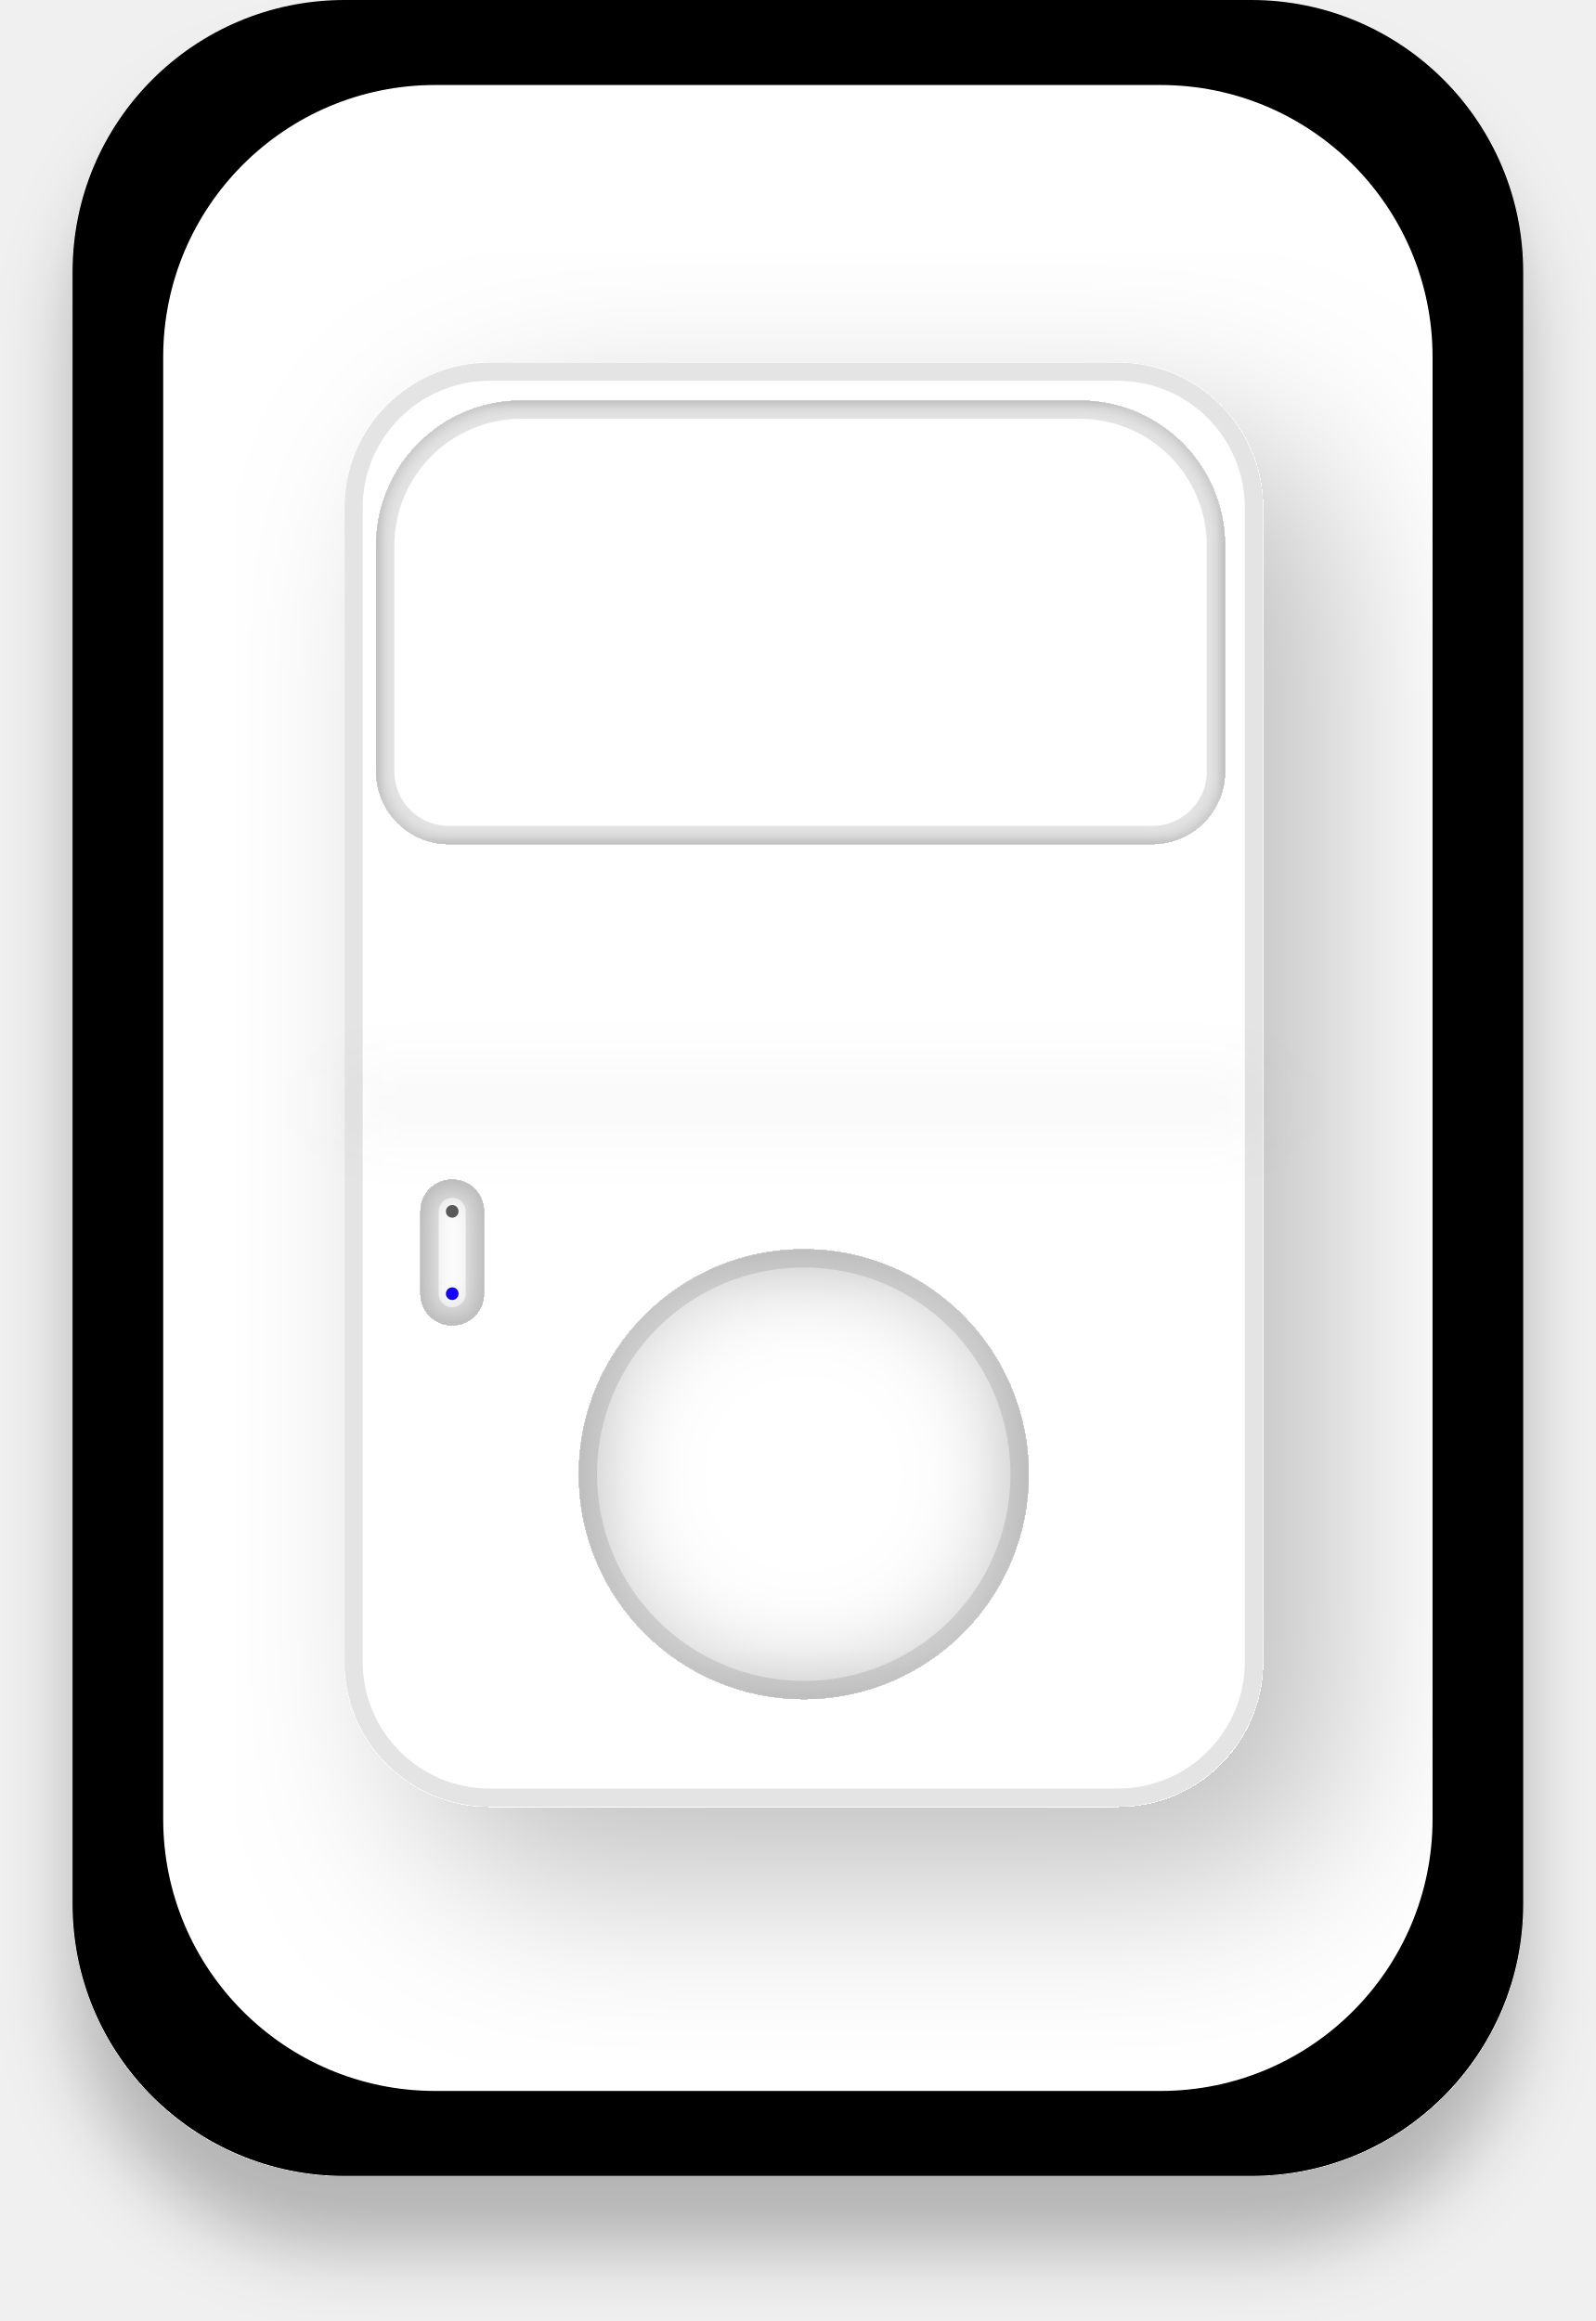
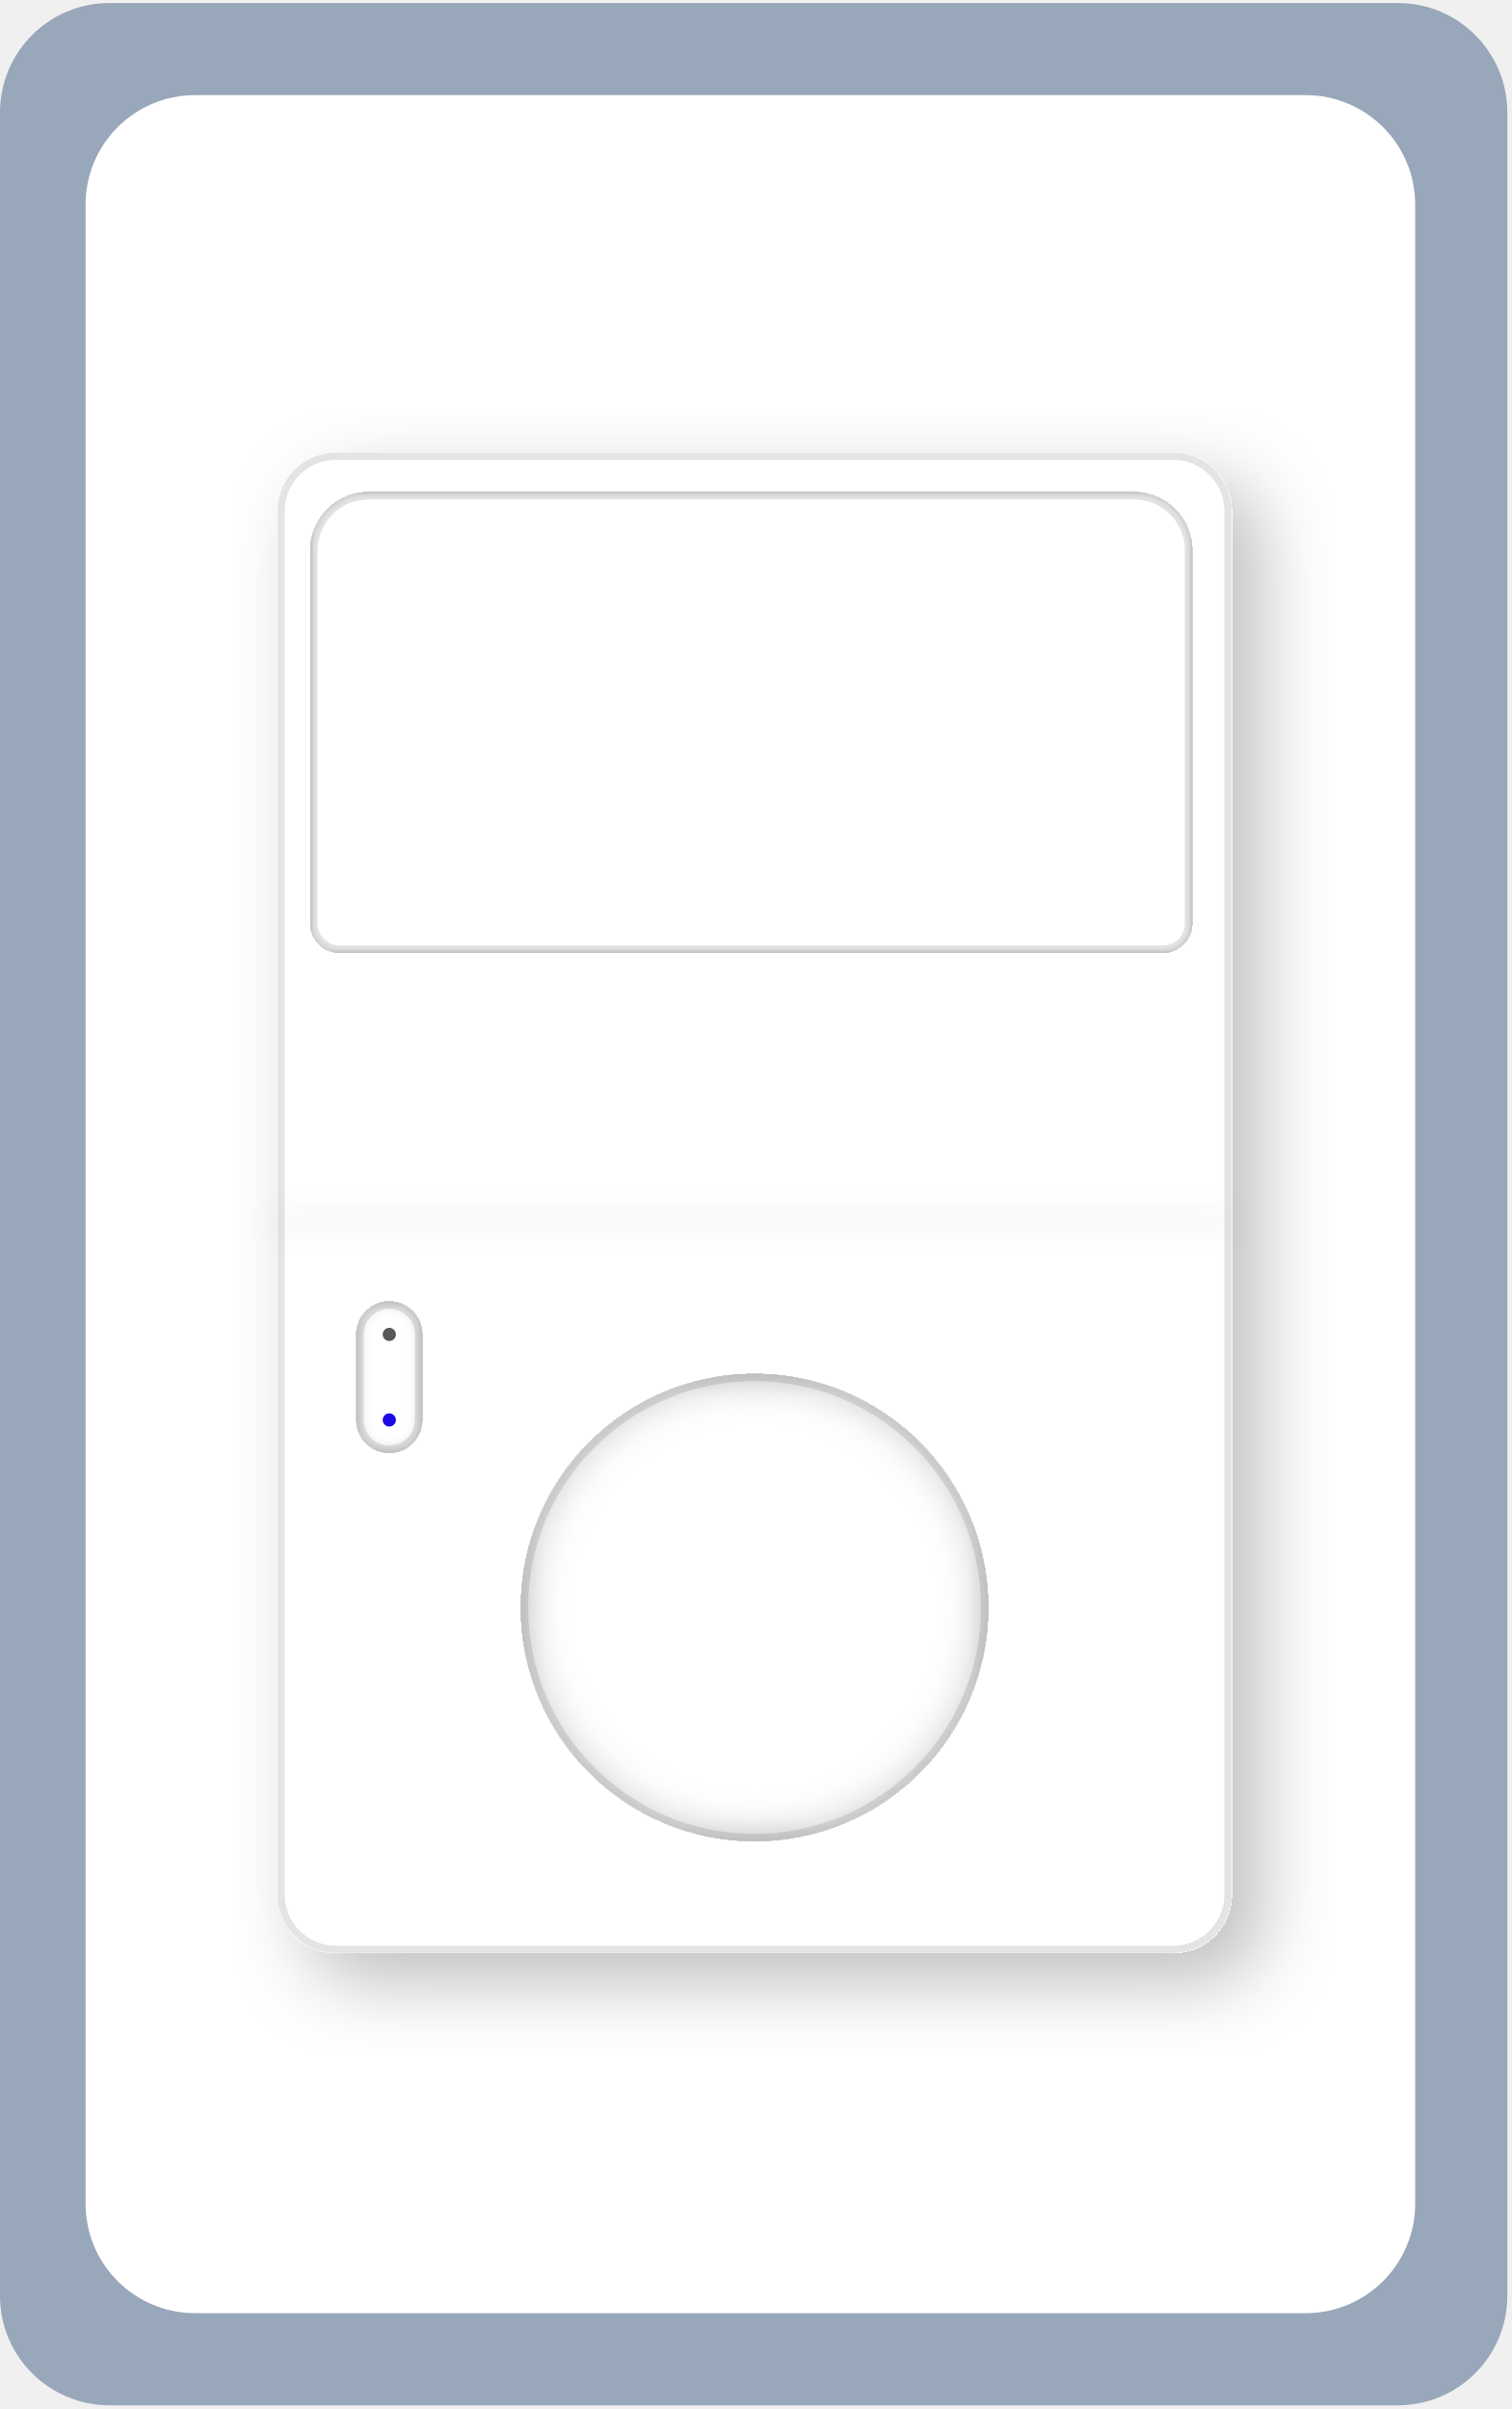
- <svg xmlns="http://www.w3.org/2000/svg" width="88" height="128" viewBox="0 0 88 128" fill="none">
-   <g filter="url(#filter0_d_276_17)">
-     <rect x="4" width="80" height="120" rx="15" fill="black" />
+ <svg xmlns="http://www.w3.org/2000/svg" width="207" height="330" viewBox="0 0 207 330" fill="none">
+   <rect y="0.41" width="206.467" height="329.085" rx="15" fill="#99A7BA" />
+   <rect x="11.721" y="13.032" width="182.124" height="303.84" rx="15" fill="white" />
+   <g filter="url(#filter0_d_278_18)">
+     <rect x="38" y="62" width="130.711" height="205.532" rx="8" fill="white" />
+     <rect x="38.5" y="62.5" width="129.711" height="204.532" rx="7.5" stroke="#4B4B4B" stroke-opacity="0.15" />
  </g>
-   <rect x="9" y="4.688" width="70" height="110.625" rx="15" fill="white" />
-   <g filter="url(#filter1_d_276_17)">
-     <rect x="19" y="20" width="50.647" height="79.638" rx="8" fill="white" />
-     <rect x="19.5" y="20.5" width="49.647" height="78.638" rx="7.5" stroke="#4B4B4B" stroke-opacity="0.15" />
+   <g filter="url(#filter1_i_278_18)">
+     <circle cx="103.356" cy="220.206" r="32.002" fill="white" />
  </g>
-   <g filter="url(#filter2_i_276_17)">
-     <circle cx="44.324" cy="81.3" r="12.4" fill="white" />
+   <circle cx="103.356" cy="220.206" r="31.502" stroke="#4B4B4B" stroke-opacity="0.15" />
+   <g filter="url(#filter2_f_278_18)">
+     <path d="M38 167.471H168.711" stroke="#4B4B4B" stroke-opacity="0.15" />
  </g>
-   <circle cx="44.324" cy="81.3" r="11.9" stroke="#4B4B4B" stroke-opacity="0.15" />
-   <g filter="url(#filter3_f_276_17)">
-     <path d="M19 60.867H69.647" stroke="#4B4B4B" stroke-opacity="0.15" />
+   <g filter="url(#filter3_i_278_18)">
+     <rect x="48.817" y="178.288" width="9.015" height="20.733" rx="4.507" fill="white" />
  </g>
-   <g filter="url(#filter4_i_276_17)">
-     <rect x="23.191" y="65.058" width="3.493" height="8.034" rx="1.746" fill="white" />
+   <rect x="49.317" y="178.788" width="8.015" height="19.733" rx="4.007" stroke="#4B4B4B" stroke-opacity="0.15" />
+   <circle cx="53.325" cy="194.514" r="0.901" fill="#1400FF" />
+   <circle cx="53.325" cy="194.514" r="0.5" stroke="#4B4B4B" stroke-opacity="0.15" stroke-width="0.803" />
+   <circle cx="53.325" cy="182.796" r="0.901" fill="#595959" />
+   <circle cx="53.325" cy="182.796" r="0.5" stroke="#4B4B4B" stroke-opacity="0.15" stroke-width="0.803" />
+   <g filter="url(#filter4_i_278_18)">
+     <path d="M42.507 75.409C42.507 70.991 46.089 67.409 50.507 67.409H155.302C159.72 67.409 163.302 70.991 163.302 75.409V126.511C163.302 128.72 161.511 130.511 159.302 130.511H46.507C44.298 130.511 42.507 128.72 42.507 126.511V75.409Z" fill="white" />
  </g>
-   <rect x="23.691" y="65.558" width="2.493" height="7.034" rx="1.246" stroke="#4B4B4B" stroke-opacity="0.15" />
-   <circle cx="24.938" cy="71.345" r="0.349" fill="#1400FF" />
-   <circle cx="24.938" cy="66.805" r="0.349" fill="#595959" />
-   <g filter="url(#filter5_i_276_17)">
-     <path d="M20.746 30.096C20.746 25.677 24.328 22.096 28.746 22.096H59.551C63.969 22.096 67.551 25.677 67.551 30.096V42.546C67.551 44.755 65.76 46.546 63.551 46.546H24.746C22.537 46.546 20.746 44.755 20.746 42.546V30.096Z" fill="white" />
-   </g>
-   <path d="M21.246 30.096C21.246 25.954 24.604 22.596 28.746 22.596H59.551C63.693 22.596 67.051 25.954 67.051 30.096V42.546C67.051 44.479 65.484 46.046 63.551 46.046H24.746C22.813 46.046 21.246 44.479 21.246 42.546V30.096Z" stroke="#4B4B4B" stroke-opacity="0.15" />
+   <path d="M43.007 75.409C43.007 71.267 46.365 67.909 50.507 67.909H155.302C159.444 67.909 162.802 71.267 162.802 75.409V126.511C162.802 128.444 161.235 130.011 159.302 130.011H46.507C44.574 130.011 43.007 128.444 43.007 126.511V75.409Z" stroke="#4B4B4B" stroke-opacity="0.15" />
  <defs>
-     <filter id="filter0_d_276_17" x="0" y="0" width="88" height="128" filterUnits="userSpaceOnUse" color-interpolation-filters="sRGB">
-       <feFlood flood-opacity="0" result="BackgroundImageFix" />
-       <feColorMatrix in="SourceAlpha" type="matrix" values="0 0 0 0 0 0 0 0 0 0 0 0 0 0 0 0 0 0 127 0" result="hardAlpha" />
-       <feOffset dy="4" />
-       <feGaussianBlur stdDeviation="2" />
-       <feComposite in2="hardAlpha" operator="out" />
-       <feColorMatrix type="matrix" values="0 0 0 0 0 0 0 0 0 0 0 0 0 0 0 0 0 0 0.25 0" />
-       <feBlend mode="normal" in2="BackgroundImageFix" result="effect1_dropShadow_276_17" />
-       <feBlend mode="normal" in="SourceGraphic" in2="effect1_dropShadow_276_17" result="shape" />
-     </filter>
-     <filter id="filter1_d_276_17" x="13" y="14" width="70.647" height="99.638" filterUnits="userSpaceOnUse" color-interpolation-filters="sRGB">
+     <filter id="filter0_d_278_18" x="32" y="56" width="150.711" height="225.532" filterUnits="userSpaceOnUse" color-interpolation-filters="sRGB">
      <feFlood flood-opacity="0" result="BackgroundImageFix" />
      <feColorMatrix in="SourceAlpha" type="matrix" values="0 0 0 0 0 0 0 0 0 0 0 0 0 0 0 0 0 0 127 0" result="hardAlpha" />
      <feOffset dx="4" dy="4" />
      <feGaussianBlur stdDeviation="5" />
      <feComposite in2="hardAlpha" operator="out" />
      <feColorMatrix type="matrix" values="0 0 0 0 0 0 0 0 0 0 0 0 0 0 0 0 0 0 0.25 0" />
-       <feBlend mode="normal" in2="BackgroundImageFix" result="effect1_dropShadow_276_17" />
-       <feBlend mode="normal" in="SourceGraphic" in2="effect1_dropShadow_276_17" result="shape" />
+       <feBlend mode="normal" in2="BackgroundImageFix" result="effect1_dropShadow_278_18" />
+       <feBlend mode="normal" in="SourceGraphic" in2="effect1_dropShadow_278_18" result="shape" />
    </filter>
-     <filter id="filter2_i_276_17" x="31.924" y="68.9" width="24.8" height="24.799" filterUnits="userSpaceOnUse" color-interpolation-filters="sRGB">
+     <filter id="filter1_i_278_18" x="71.355" y="188.205" width="64.003" height="64.003" filterUnits="userSpaceOnUse" color-interpolation-filters="sRGB">
      <feFlood flood-opacity="0" result="BackgroundImageFix" />
      <feBlend mode="normal" in="SourceGraphic" in2="BackgroundImageFix" result="shape" />
      <feColorMatrix in="SourceAlpha" type="matrix" values="0 0 0 0 0 0 0 0 0 0 0 0 0 0 0 0 0 0 127 0" result="hardAlpha" />
      <feOffset />
      <feGaussianBlur stdDeviation="3" />
      <feComposite in2="hardAlpha" operator="arithmetic" k2="-1" k3="1" />
      <feColorMatrix type="matrix" values="0 0 0 0 0 0 0 0 0 0 0 0 0 0 0 0 0 0 0.25 0" />
-       <feBlend mode="normal" in2="shape" result="effect1_innerShadow_276_17" />
+       <feBlend mode="normal" in2="shape" result="effect1_innerShadow_278_18" />
    </filter>
-     <filter id="filter3_f_276_17" x="15" y="56.367" width="58.647" height="9" filterUnits="userSpaceOnUse" color-interpolation-filters="sRGB">
+     <filter id="filter2_f_278_18" x="34" y="162.971" width="138.711" height="9" filterUnits="userSpaceOnUse" color-interpolation-filters="sRGB">
      <feFlood flood-opacity="0" result="BackgroundImageFix" />
      <feBlend mode="normal" in="SourceGraphic" in2="BackgroundImageFix" result="shape" />
-       <feGaussianBlur stdDeviation="2" result="effect1_foregroundBlur_276_17" />
+       <feGaussianBlur stdDeviation="2" result="effect1_foregroundBlur_278_18" />
    </filter>
-     <filter id="filter4_i_276_17" x="23.191" y="65.058" width="3.493" height="8.034" filterUnits="userSpaceOnUse" color-interpolation-filters="sRGB">
+     <filter id="filter3_i_278_18" x="48.817" y="178.288" width="9.015" height="20.733" filterUnits="userSpaceOnUse" color-interpolation-filters="sRGB">
      <feFlood flood-opacity="0" result="BackgroundImageFix" />
      <feBlend mode="normal" in="SourceGraphic" in2="BackgroundImageFix" result="shape" />
      <feColorMatrix in="SourceAlpha" type="matrix" values="0 0 0 0 0 0 0 0 0 0 0 0 0 0 0 0 0 0 127 0" result="hardAlpha" />
      <feOffset />
      <feGaussianBlur stdDeviation="1" />
      <feComposite in2="hardAlpha" operator="arithmetic" k2="-1" k3="1" />
      <feColorMatrix type="matrix" values="0 0 0 0 0 0 0 0 0 0 0 0 0 0 0 0 0 0 0.25 0" />
-       <feBlend mode="normal" in2="shape" result="effect1_innerShadow_276_17" />
+       <feBlend mode="normal" in2="shape" result="effect1_innerShadow_278_18" />
    </filter>
-     <filter id="filter5_i_276_17" x="20.746" y="22.096" width="46.805" height="24.45" filterUnits="userSpaceOnUse" color-interpolation-filters="sRGB">
+     <filter id="filter4_i_278_18" x="42.507" y="67.409" width="120.795" height="63.102" filterUnits="userSpaceOnUse" color-interpolation-filters="sRGB">
      <feFlood flood-opacity="0" result="BackgroundImageFix" />
      <feBlend mode="normal" in="SourceGraphic" in2="BackgroundImageFix" result="shape" />
      <feColorMatrix in="SourceAlpha" type="matrix" values="0 0 0 0 0 0 0 0 0 0 0 0 0 0 0 0 0 0 127 0" result="hardAlpha" />
      <feOffset />
      <feGaussianBlur stdDeviation="0.5" />
      <feComposite in2="hardAlpha" operator="arithmetic" k2="-1" k3="1" />
      <feColorMatrix type="matrix" values="0 0 0 0 0 0 0 0 0 0 0 0 0 0 0 0 0 0 0.25 0" />
-       <feBlend mode="normal" in2="shape" result="effect1_innerShadow_276_17" />
+       <feBlend mode="normal" in2="shape" result="effect1_innerShadow_278_18" />
    </filter>
  </defs>
</svg>
